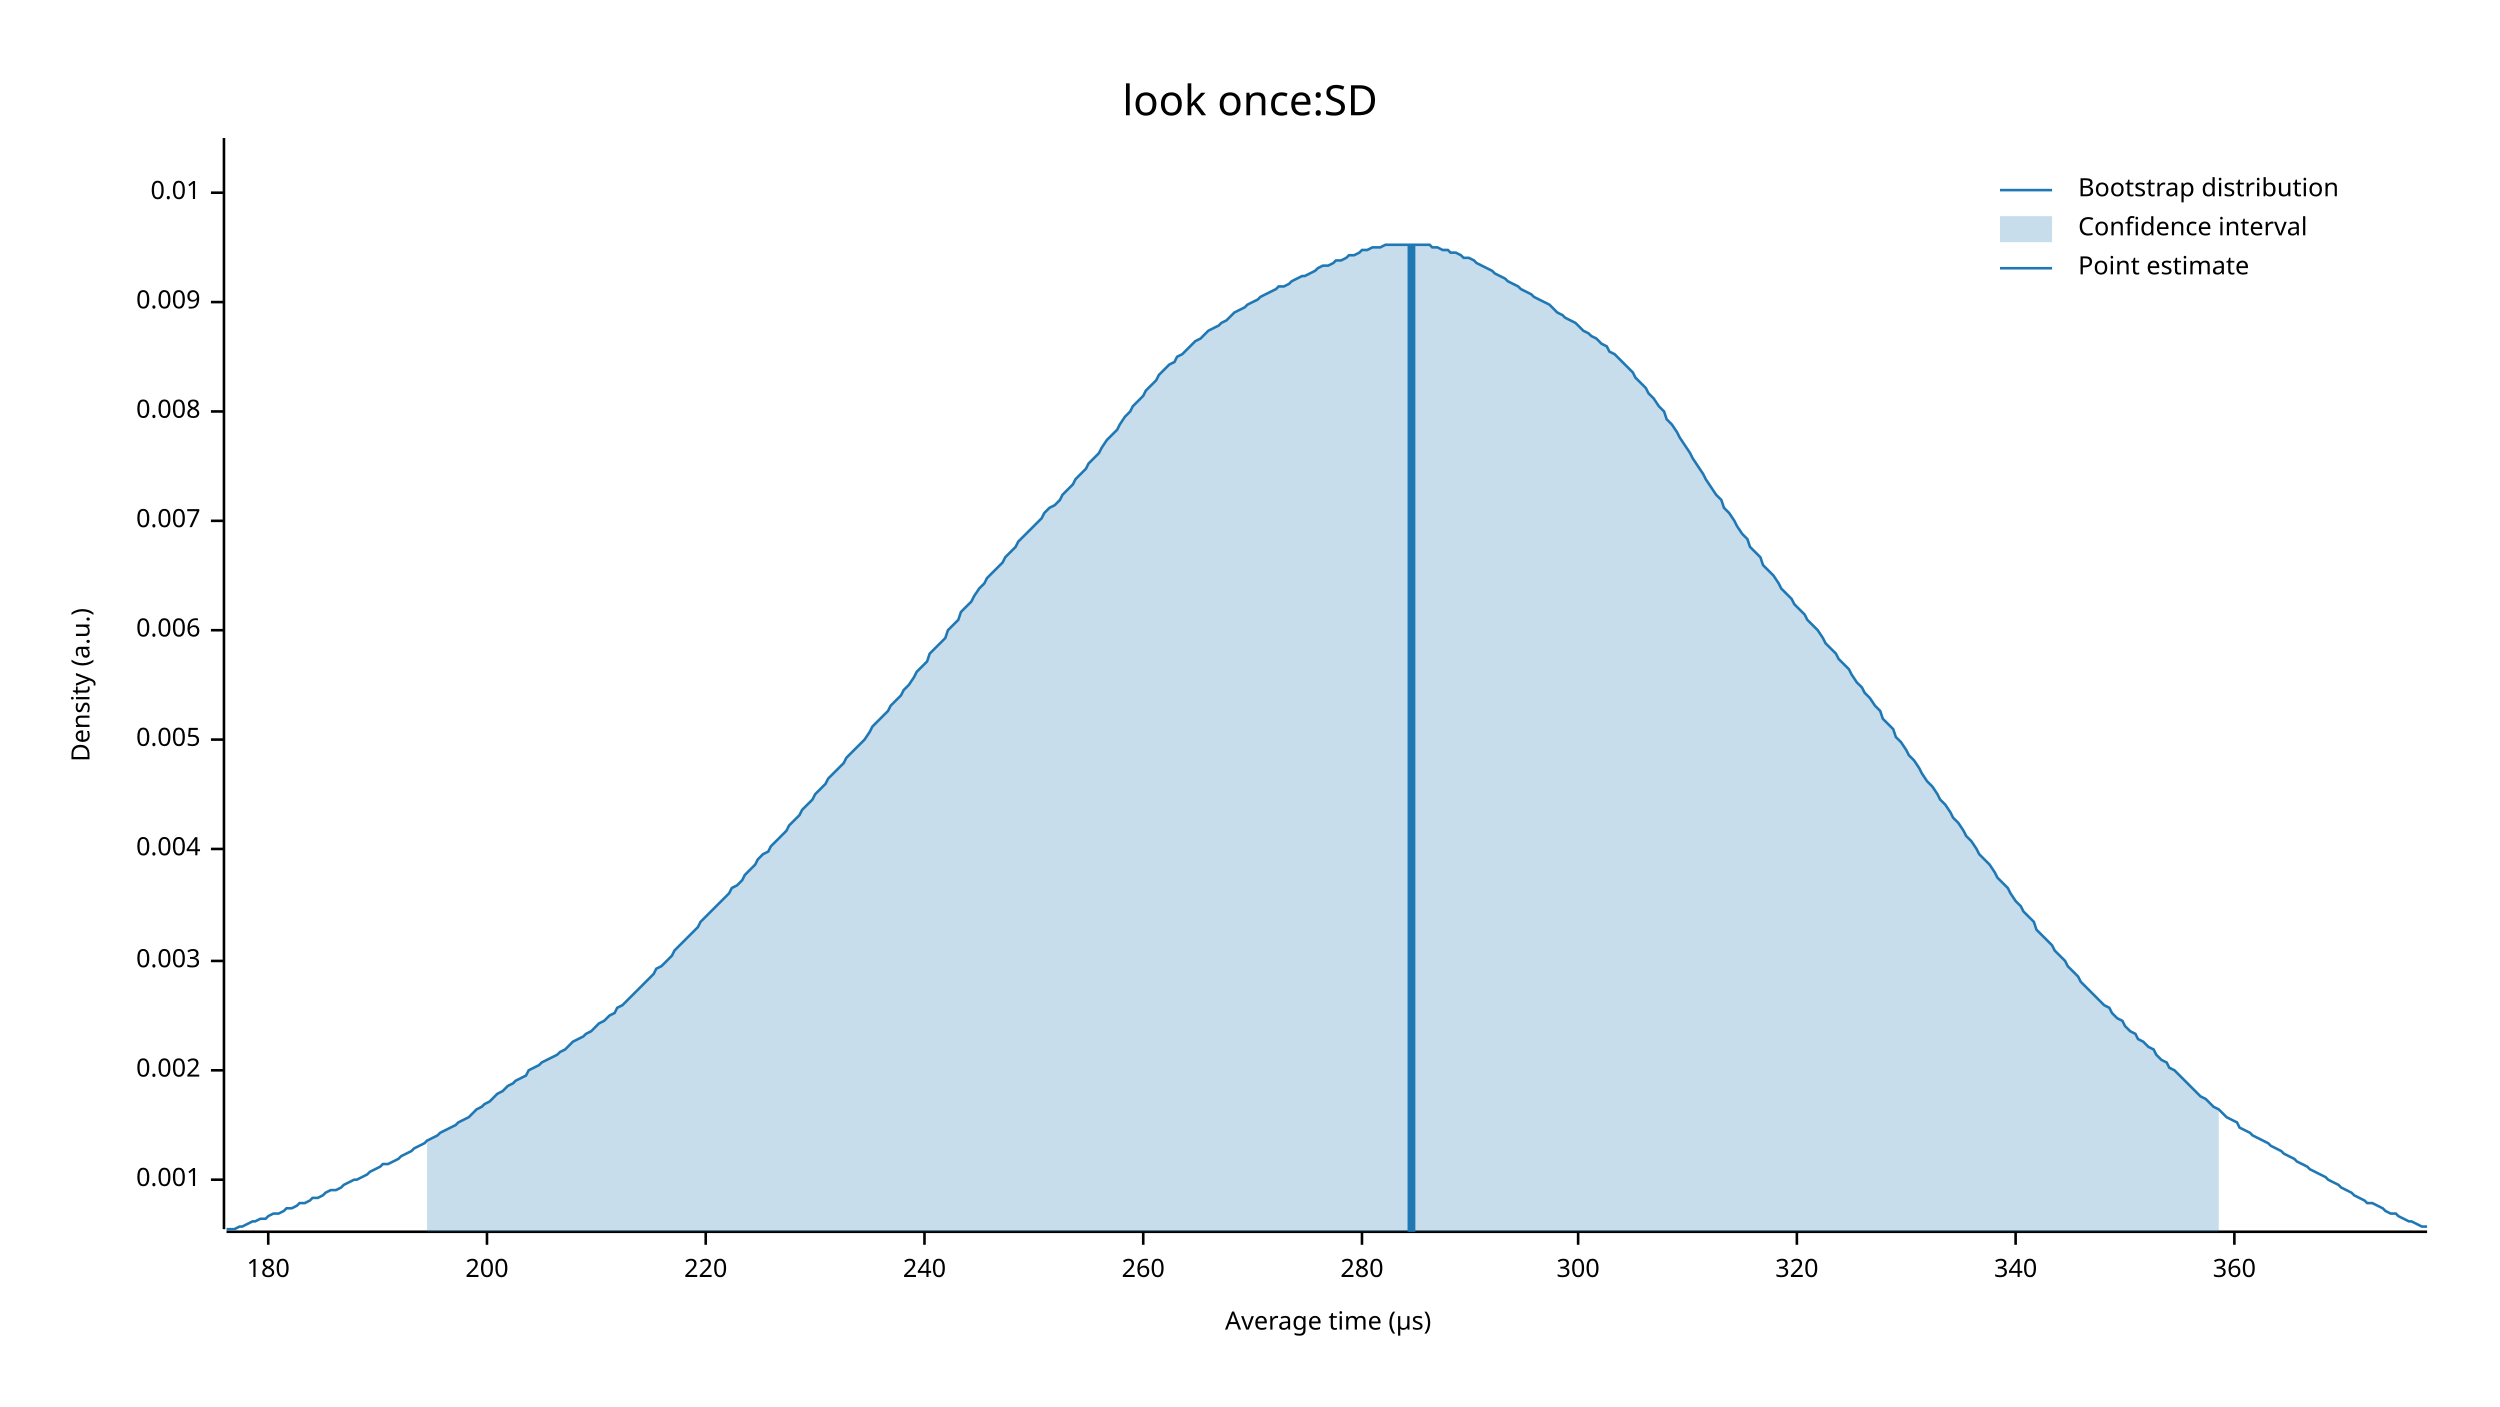
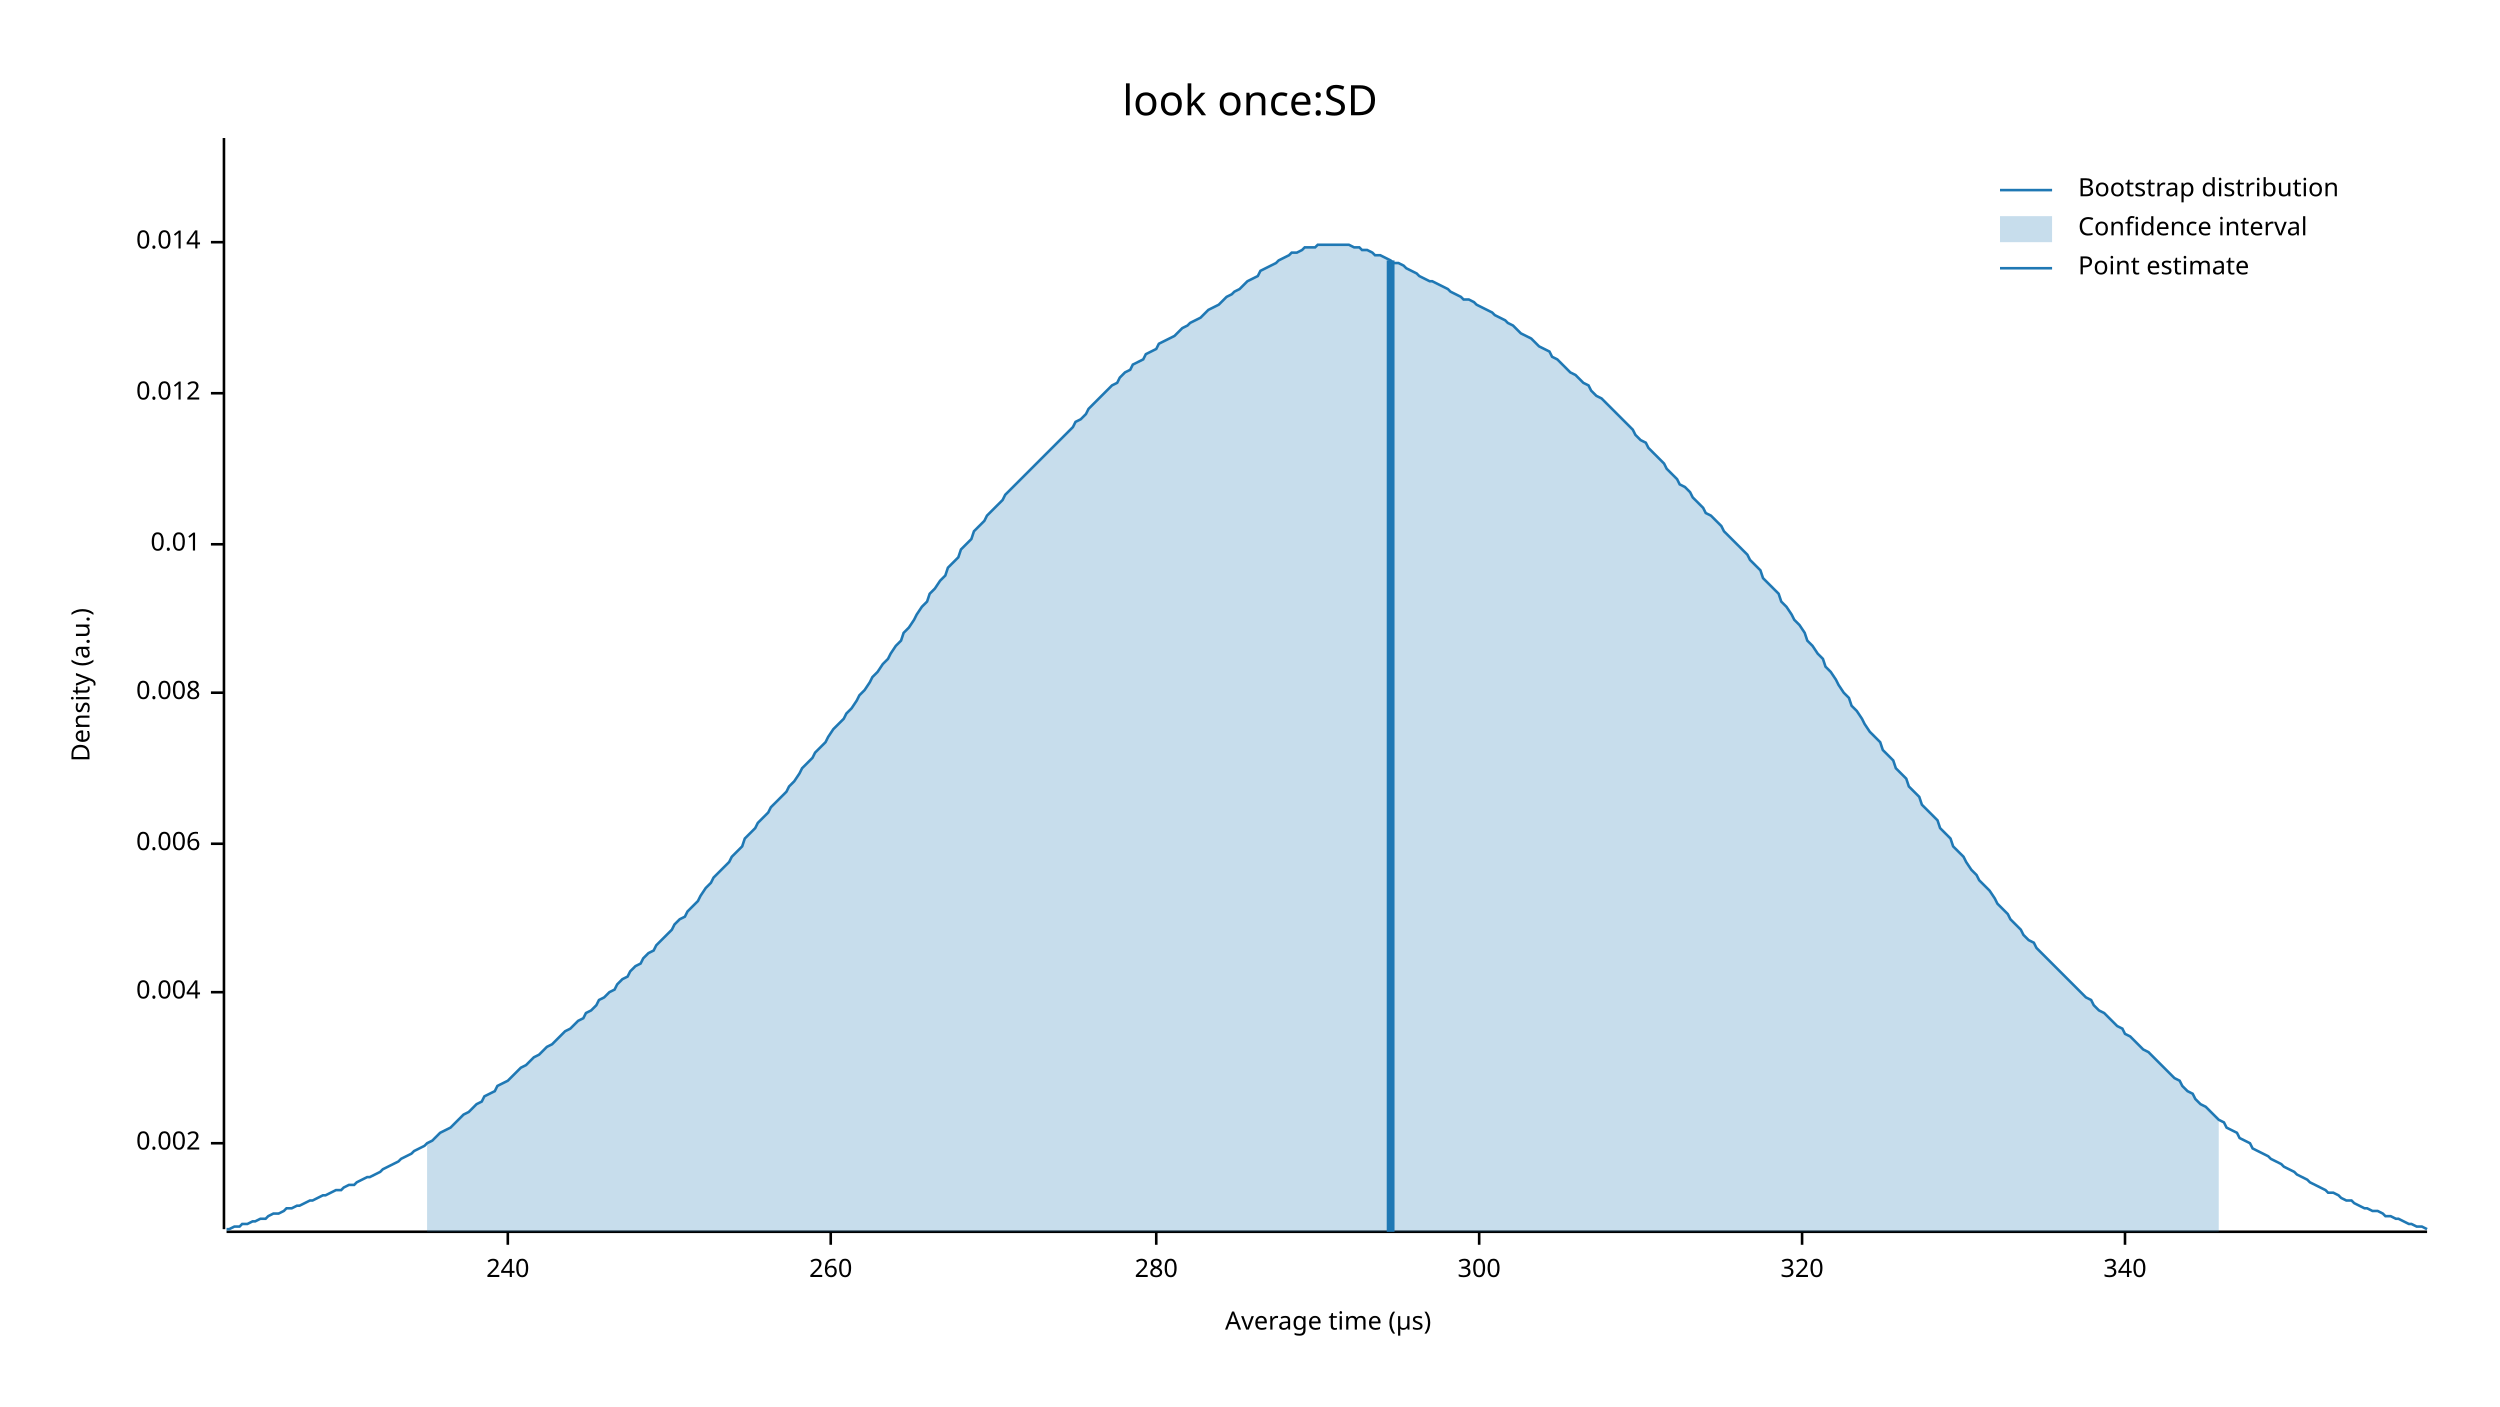
<svg xmlns="http://www.w3.org/2000/svg" width="960" height="540" viewBox="0 0 960 540">
  <text x="480" y="32" dy="0.76em" text-anchor="middle" font-family="sans-serif" font-size="16.129" opacity="1" fill="#000000">
look once:SD
</text>
  <text x="27" y="263" dy="0.76em" text-anchor="middle" font-family="sans-serif" font-size="9.677" opacity="1" fill="#000000" transform="rotate(270, 27, 263)">
Density (a.u.)
</text>
  <text x="510" y="513" dy="-0.5ex" text-anchor="middle" font-family="sans-serif" font-size="9.677" opacity="1" fill="#000000">
Average time (µs)
</text>
  <polyline fill="none" opacity="1" stroke="#000000" stroke-width="1" points="86,53 86,472 " />
-   <text x="77" y="453" dy="0.5ex" text-anchor="end" font-family="sans-serif" font-size="9.677" opacity="1" fill="#000000">
- 0.001
- </text>
-   <polyline fill="none" opacity="1" stroke="#000000" stroke-width="1" points="81,453 86,453 " />
-   <text x="77" y="411" dy="0.5ex" text-anchor="end" font-family="sans-serif" font-size="9.677" opacity="1" fill="#000000">
+   <text x="77" y="439" dy="0.5ex" text-anchor="end" font-family="sans-serif" font-size="9.677" opacity="1" fill="#000000">
0.002
</text>
-   <polyline fill="none" opacity="1" stroke="#000000" stroke-width="1" points="81,411 86,411 " />
-   <text x="77" y="369" dy="0.5ex" text-anchor="end" font-family="sans-serif" font-size="9.677" opacity="1" fill="#000000">
- 0.003
- </text>
-   <polyline fill="none" opacity="1" stroke="#000000" stroke-width="1" points="81,369 86,369 " />
-   <text x="77" y="326" dy="0.5ex" text-anchor="end" font-family="sans-serif" font-size="9.677" opacity="1" fill="#000000">
+   <polyline fill="none" opacity="1" stroke="#000000" stroke-width="1" points="81,439 86,439 " />
+   <text x="77" y="381" dy="0.5ex" text-anchor="end" font-family="sans-serif" font-size="9.677" opacity="1" fill="#000000">
0.004
</text>
-   <polyline fill="none" opacity="1" stroke="#000000" stroke-width="1" points="81,326 86,326 " />
-   <text x="77" y="284" dy="0.5ex" text-anchor="end" font-family="sans-serif" font-size="9.677" opacity="1" fill="#000000">
- 0.005
- </text>
-   <polyline fill="none" opacity="1" stroke="#000000" stroke-width="1" points="81,284 86,284 " />
-   <text x="77" y="242" dy="0.5ex" text-anchor="end" font-family="sans-serif" font-size="9.677" opacity="1" fill="#000000">
+   <polyline fill="none" opacity="1" stroke="#000000" stroke-width="1" points="81,381 86,381 " />
+   <text x="77" y="324" dy="0.5ex" text-anchor="end" font-family="sans-serif" font-size="9.677" opacity="1" fill="#000000">
0.006
</text>
-   <polyline fill="none" opacity="1" stroke="#000000" stroke-width="1" points="81,242 86,242 " />
-   <text x="77" y="200" dy="0.5ex" text-anchor="end" font-family="sans-serif" font-size="9.677" opacity="1" fill="#000000">
- 0.007
- </text>
-   <polyline fill="none" opacity="1" stroke="#000000" stroke-width="1" points="81,200 86,200 " />
-   <text x="77" y="158" dy="0.5ex" text-anchor="end" font-family="sans-serif" font-size="9.677" opacity="1" fill="#000000">
+   <polyline fill="none" opacity="1" stroke="#000000" stroke-width="1" points="81,324 86,324 " />
+   <text x="77" y="266" dy="0.5ex" text-anchor="end" font-family="sans-serif" font-size="9.677" opacity="1" fill="#000000">
0.008
</text>
-   <polyline fill="none" opacity="1" stroke="#000000" stroke-width="1" points="81,158 86,158 " />
-   <text x="77" y="116" dy="0.5ex" text-anchor="end" font-family="sans-serif" font-size="9.677" opacity="1" fill="#000000">
- 0.009
- </text>
-   <polyline fill="none" opacity="1" stroke="#000000" stroke-width="1" points="81,116 86,116 " />
-   <text x="77" y="74" dy="0.5ex" text-anchor="end" font-family="sans-serif" font-size="9.677" opacity="1" fill="#000000">
+   <polyline fill="none" opacity="1" stroke="#000000" stroke-width="1" points="81,266 86,266 " />
+   <text x="77" y="209" dy="0.5ex" text-anchor="end" font-family="sans-serif" font-size="9.677" opacity="1" fill="#000000">
0.01
</text>
-   <polyline fill="none" opacity="1" stroke="#000000" stroke-width="1" points="81,74 86,74 " />
+   <polyline fill="none" opacity="1" stroke="#000000" stroke-width="1" points="81,209 86,209 " />
+   <text x="77" y="151" dy="0.5ex" text-anchor="end" font-family="sans-serif" font-size="9.677" opacity="1" fill="#000000">
+ 0.012
+ </text>
+   <polyline fill="none" opacity="1" stroke="#000000" stroke-width="1" points="81,151 86,151 " />
+   <text x="77" y="93" dy="0.5ex" text-anchor="end" font-family="sans-serif" font-size="9.677" opacity="1" fill="#000000">
+ 0.014
+ </text>
+   <polyline fill="none" opacity="1" stroke="#000000" stroke-width="1" points="81,93 86,93 " />
  <polyline fill="none" opacity="1" stroke="#000000" stroke-width="1" points="87,473 932,473 " />
-   <text x="103" y="483" dy="0.76em" text-anchor="middle" font-family="sans-serif" font-size="9.677" opacity="1" fill="#000000">
- 180
- </text>
-   <polyline fill="none" opacity="1" stroke="#000000" stroke-width="1" points="103,473 103,478 " />
-   <text x="187" y="483" dy="0.76em" text-anchor="middle" font-family="sans-serif" font-size="9.677" opacity="1" fill="#000000">
- 200
- </text>
-   <polyline fill="none" opacity="1" stroke="#000000" stroke-width="1" points="187,473 187,478 " />
-   <text x="271" y="483" dy="0.76em" text-anchor="middle" font-family="sans-serif" font-size="9.677" opacity="1" fill="#000000">
- 220
- </text>
-   <polyline fill="none" opacity="1" stroke="#000000" stroke-width="1" points="271,473 271,478 " />
-   <text x="355" y="483" dy="0.76em" text-anchor="middle" font-family="sans-serif" font-size="9.677" opacity="1" fill="#000000">
+   <text x="195" y="483" dy="0.76em" text-anchor="middle" font-family="sans-serif" font-size="9.677" opacity="1" fill="#000000">
240
</text>
-   <polyline fill="none" opacity="1" stroke="#000000" stroke-width="1" points="355,473 355,478 " />
-   <text x="439" y="483" dy="0.76em" text-anchor="middle" font-family="sans-serif" font-size="9.677" opacity="1" fill="#000000">
+   <polyline fill="none" opacity="1" stroke="#000000" stroke-width="1" points="195,473 195,478 " />
+   <text x="319" y="483" dy="0.76em" text-anchor="middle" font-family="sans-serif" font-size="9.677" opacity="1" fill="#000000">
260
</text>
-   <polyline fill="none" opacity="1" stroke="#000000" stroke-width="1" points="439,473 439,478 " />
-   <text x="523" y="483" dy="0.76em" text-anchor="middle" font-family="sans-serif" font-size="9.677" opacity="1" fill="#000000">
+   <polyline fill="none" opacity="1" stroke="#000000" stroke-width="1" points="319,473 319,478 " />
+   <text x="444" y="483" dy="0.76em" text-anchor="middle" font-family="sans-serif" font-size="9.677" opacity="1" fill="#000000">
280
</text>
-   <polyline fill="none" opacity="1" stroke="#000000" stroke-width="1" points="523,473 523,478 " />
-   <text x="606" y="483" dy="0.76em" text-anchor="middle" font-family="sans-serif" font-size="9.677" opacity="1" fill="#000000">
+   <polyline fill="none" opacity="1" stroke="#000000" stroke-width="1" points="444,473 444,478 " />
+   <text x="568" y="483" dy="0.76em" text-anchor="middle" font-family="sans-serif" font-size="9.677" opacity="1" fill="#000000">
300
</text>
-   <polyline fill="none" opacity="1" stroke="#000000" stroke-width="1" points="606,473 606,478 " />
-   <text x="690" y="483" dy="0.76em" text-anchor="middle" font-family="sans-serif" font-size="9.677" opacity="1" fill="#000000">
+   <polyline fill="none" opacity="1" stroke="#000000" stroke-width="1" points="568,473 568,478 " />
+   <text x="692" y="483" dy="0.76em" text-anchor="middle" font-family="sans-serif" font-size="9.677" opacity="1" fill="#000000">
320
</text>
-   <polyline fill="none" opacity="1" stroke="#000000" stroke-width="1" points="690,473 690,478 " />
-   <text x="774" y="483" dy="0.76em" text-anchor="middle" font-family="sans-serif" font-size="9.677" opacity="1" fill="#000000">
+   <polyline fill="none" opacity="1" stroke="#000000" stroke-width="1" points="692,473 692,478 " />
+   <text x="816" y="483" dy="0.76em" text-anchor="middle" font-family="sans-serif" font-size="9.677" opacity="1" fill="#000000">
340
</text>
-   <polyline fill="none" opacity="1" stroke="#000000" stroke-width="1" points="774,473 774,478 " />
-   <text x="858" y="483" dy="0.76em" text-anchor="middle" font-family="sans-serif" font-size="9.677" opacity="1" fill="#000000">
- 360
- </text>
-   <polyline fill="none" opacity="1" stroke="#000000" stroke-width="1" points="858,473 858,478 " />
-   <polyline fill="none" opacity="1" stroke="#1F78B4" stroke-width="1" points="87,472 88,472 90,472 92,471 93,471 95,470 97,469 98,469 100,468 102,468 103,467 105,466 107,466 109,465 110,464 112,464 114,463 115,462 117,462 119,461 120,460 122,460 124,459 125,458 127,457 129,457 131,456 132,455 134,454 136,453 137,453 139,452 141,451 142,450 144,449 146,448 147,447 149,447 151,446 153,445 154,444 156,443 158,442 159,441 161,440 163,439 164,438 166,437 168,436 169,435 171,434 173,433 175,432 176,431 178,430 180,429 181,428 183,426 185,425 186,424 188,423 190,421 191,420 193,419 195,417 197,416 198,415 200,414 202,413 203,411 205,410 207,409 208,408 210,407 212,406 214,405 215,404 217,403 219,401 220,400 222,399 224,398 225,397 227,396 229,394 230,393 232,392 234,390 236,389 237,387 239,386 241,384 242,383 244,381 246,379 247,378 249,376 251,374 252,372 254,371 256,369 258,367 259,365 261,363 263,361 264,360 266,358 268,356 269,354 271,352 273,350 274,349 276,347 278,345 280,343 281,341 283,340 285,338 286,336 288,334 290,332 291,330 293,328 295,327 296,325 298,323 300,321 302,319 303,317 305,315 307,313 308,311 310,309 312,307 313,305 315,303 317,301 318,299 320,297 322,295 324,293 325,291 327,289 329,287 330,286 332,284 334,281 335,279 337,277 339,275 341,273 342,271 344,269 346,267 347,265 349,263 351,260 352,258 354,256 356,254 357,251 359,249 361,247 363,245 364,242 366,240 368,238 369,235 371,233 373,231 374,229 376,226 378,224 379,222 381,220 383,218 385,216 386,214 388,212 390,210 391,208 393,206 395,204 396,203 398,201 400,199 401,197 403,195 405,194 407,192 408,190 410,188 412,186 413,184 415,182 417,180 418,178 420,176 422,174 423,172 425,169 427,167 429,165 430,163 432,160 434,158 435,156 437,154 439,152 440,150 442,148 444,146 445,144 447,142 449,140 451,139 452,137 454,136 456,134 457,133 459,131 461,130 462,129 464,127 466,126 468,125 469,124 471,123 473,121 474,120 476,119 478,118 479,117 481,116 483,115 484,114 486,113 488,112 490,111 491,110 493,110 495,109 496,108 498,107 500,106 501,106 503,105 505,104 506,103 508,102 510,102 512,101 513,100 515,100 517,99 518,98 520,98 522,97 523,96 525,96 527,95 528,95 530,95 532,94 534,94 535,94 537,94 539,94 540,94 542,94 544,94 545,94 547,94 549,94 550,95 552,95 554,96 556,96 557,97 559,97 561,98 562,99 564,99 566,100 567,101 569,102 571,103 573,104 574,105 576,106 578,107 579,108 581,109 583,110 584,111 586,112 588,113 589,114 591,115 593,116 595,117 596,118 598,120 600,121 601,122 603,123 605,124 606,125 608,127 610,128 611,129 613,130 615,132 617,133 618,135 620,136 622,138 623,139 625,141 627,143 628,145 630,147 632,149 633,151 635,153 637,156 639,158 640,161 642,163 644,166 645,168 647,171 649,174 650,176 652,179 654,182 655,184 657,187 659,190 661,192 662,195 664,197 666,200 667,202 669,205 671,207 672,210 674,212 676,214 677,217 679,219 681,221 683,224 684,226 686,228 688,230 689,232 691,234 693,236 694,238 696,240 698,242 700,245 701,247 703,249 705,251 706,253 708,255 710,257 711,259 713,262 715,264 716,266 718,268 720,271 722,273 723,276 725,278 727,280 728,283 730,285 732,288 733,290 735,292 737,295 738,297 740,300 742,302 744,305 745,307 747,309 749,312 750,314 752,316 754,319 755,321 757,323 759,326 760,328 762,330 764,332 766,335 767,337 769,339 771,341 772,343 774,346 776,348 777,350 779,352 781,354 782,357 784,359 786,361 788,363 789,365 791,367 793,369 794,371 796,373 798,375 799,377 801,379 803,381 804,382 806,384 808,386 810,387 811,389 813,391 815,392 816,394 818,396 820,397 821,399 823,400 825,402 827,403 828,405 830,407 832,408 833,410 835,411 837,413 838,414 840,416 842,418 843,419 845,421 847,422 849,424 850,425 852,426 854,428 855,429 857,430 859,431 860,433 862,434 864,435 865,436 867,437 869,438 871,439 872,440 874,441 876,442 877,443 879,444 881,445 882,446 884,447 886,448 887,449 889,450 891,451 893,452 894,453 896,454 898,455 899,456 901,457 903,458 904,459 906,460 908,461 909,462 911,462 913,463 915,464 916,465 918,466 920,466 921,467 923,468 925,469 926,469 928,470 930,471 932,471 " />
-   <polygon opacity="0.25" fill="#1F78B4" points="164,438 166,437 168,436 169,435 171,434 173,433 175,432 176,431 178,430 180,429 181,428 183,426 185,425 186,424 188,423 190,421 191,420 193,419 195,417 197,416 198,415 200,414 202,413 203,411 205,410 207,409 208,408 210,407 212,406 214,405 215,404 217,403 219,401 220,400 222,399 224,398 225,397 227,396 229,394 230,393 232,392 234,390 236,389 237,387 239,386 241,384 242,383 244,381 246,379 247,378 249,376 251,374 252,372 254,371 256,369 258,367 259,365 261,363 263,361 264,360 266,358 268,356 269,354 271,352 273,350 274,349 276,347 278,345 280,343 281,341 283,340 285,338 286,336 288,334 290,332 291,330 293,328 295,327 296,325 298,323 300,321 302,319 303,317 305,315 307,313 308,311 310,309 312,307 313,305 315,303 317,301 318,299 320,297 322,295 324,293 325,291 327,289 329,287 330,286 332,284 334,281 335,279 337,277 339,275 341,273 342,271 344,269 346,267 347,265 349,263 351,260 352,258 354,256 356,254 357,251 359,249 361,247 363,245 364,242 366,240 368,238 369,235 371,233 373,231 374,229 376,226 378,224 379,222 381,220 383,218 385,216 386,214 388,212 390,210 391,208 393,206 395,204 396,203 398,201 400,199 401,197 403,195 405,194 407,192 408,190 410,188 412,186 413,184 415,182 417,180 418,178 420,176 422,174 423,172 425,169 427,167 429,165 430,163 432,160 434,158 435,156 437,154 439,152 440,150 442,148 444,146 445,144 447,142 449,140 451,139 452,137 454,136 456,134 457,133 459,131 461,130 462,129 464,127 466,126 468,125 469,124 471,123 473,121 474,120 476,119 478,118 479,117 481,116 483,115 484,114 486,113 488,112 490,111 491,110 493,110 495,109 496,108 498,107 500,106 501,106 503,105 505,104 506,103 508,102 510,102 512,101 513,100 515,100 517,99 518,98 520,98 522,97 523,96 525,96 527,95 528,95 530,95 532,94 534,94 535,94 537,94 539,94 540,94 542,94 544,94 545,94 547,94 549,94 550,95 552,95 554,96 556,96 557,97 559,97 561,98 562,99 564,99 566,100 567,101 569,102 571,103 573,104 574,105 576,106 578,107 579,108 581,109 583,110 584,111 586,112 588,113 589,114 591,115 593,116 595,117 596,118 598,120 600,121 601,122 603,123 605,124 606,125 608,127 610,128 611,129 613,130 615,132 617,133 618,135 620,136 622,138 623,139 625,141 627,143 628,145 630,147 632,149 633,151 635,153 637,156 639,158 640,161 642,163 644,166 645,168 647,171 649,174 650,176 652,179 654,182 655,184 657,187 659,190 661,192 662,195 664,197 666,200 667,202 669,205 671,207 672,210 674,212 676,214 677,217 679,219 681,221 683,224 684,226 686,228 688,230 689,232 691,234 693,236 694,238 696,240 698,242 700,245 701,247 703,249 705,251 706,253 708,255 710,257 711,259 713,262 715,264 716,266 718,268 720,271 722,273 723,276 725,278 727,280 728,283 730,285 732,288 733,290 735,292 737,295 738,297 740,300 742,302 744,305 745,307 747,309 749,312 750,314 752,316 754,319 755,321 757,323 759,326 760,328 762,330 764,332 766,335 767,337 769,339 771,341 772,343 774,346 776,348 777,350 779,352 781,354 782,357 784,359 786,361 788,363 789,365 791,367 793,369 794,371 796,373 798,375 799,377 801,379 803,381 804,382 806,384 808,386 810,387 811,389 813,391 815,392 816,394 818,396 820,397 821,399 823,400 825,402 827,403 828,405 830,407 832,408 833,410 835,411 837,413 838,414 840,416 842,418 843,419 845,421 847,422 849,424 850,425 852,426 852,473 164,473 " />
-   <polyline fill="none" opacity="1" stroke="#1F78B4" stroke-width="3" points="542,473 542,94 " />
+   <polyline fill="none" opacity="1" stroke="#000000" stroke-width="1" points="816,473 816,478 " />
+   <polyline fill="none" opacity="1" stroke="#1F78B4" stroke-width="1" points="87,472 88,472 90,471 92,471 93,470 95,470 97,469 98,469 100,468 102,468 103,467 105,466 107,466 109,465 110,464 112,464 114,463 115,463 117,462 119,461 120,461 122,460 124,459 125,459 127,458 129,457 131,457 132,456 134,455 136,455 137,454 139,453 141,452 142,452 144,451 146,450 147,449 149,448 151,447 153,446 154,445 156,444 158,443 159,442 161,441 163,440 164,439 166,438 168,436 169,435 171,434 173,433 175,431 176,430 178,428 180,427 181,426 183,424 185,423 186,421 188,420 190,419 191,417 193,416 195,415 197,413 198,412 200,410 202,409 203,408 205,406 207,405 208,404 210,402 212,401 214,399 215,398 217,396 219,395 220,394 222,392 224,391 225,389 227,388 229,386 230,384 232,383 234,381 236,380 237,378 239,376 241,375 242,373 244,371 246,370 247,368 249,366 251,365 252,363 254,361 256,359 258,357 259,355 261,353 263,352 264,350 266,348 268,346 269,344 271,341 273,339 274,337 276,335 278,333 280,331 281,329 283,327 285,325 286,322 288,320 290,318 291,316 293,314 295,312 296,310 298,308 300,306 302,304 303,302 305,300 307,297 308,295 310,293 312,291 313,289 315,287 317,285 318,283 320,280 322,278 324,276 325,274 327,272 329,269 330,267 332,265 334,262 335,260 337,258 339,255 341,253 342,251 344,248 346,246 347,243 349,241 351,238 352,236 354,233 356,231 357,228 359,226 361,223 363,221 364,218 366,216 368,214 369,211 371,209 373,207 374,204 376,202 378,200 379,198 381,196 383,194 385,192 386,190 388,188 390,186 391,185 393,183 395,181 396,180 398,178 400,176 401,175 403,173 405,171 407,169 408,168 410,166 412,164 413,162 415,161 417,159 418,157 420,155 422,153 423,152 425,150 427,148 429,147 430,145 432,143 434,142 435,140 437,139 439,138 440,136 442,135 444,134 445,132 447,131 449,130 451,129 452,128 454,126 456,125 457,124 459,123 461,122 462,121 464,119 466,118 468,117 469,116 471,114 473,113 474,112 476,111 478,109 479,108 481,107 483,106 484,104 486,103 488,102 490,101 491,100 493,99 495,98 496,97 498,97 500,96 501,95 503,95 505,95 506,94 508,94 510,94 512,94 513,94 515,94 517,94 518,94 520,95 522,95 523,96 525,96 527,97 528,98 530,98 532,99 534,100 535,101 537,101 539,102 540,103 542,104 544,105 545,106 547,107 549,108 550,108 552,109 554,110 556,111 557,112 559,113 561,114 562,115 564,115 566,116 567,117 569,118 571,119 573,120 574,121 576,122 578,123 579,124 581,125 583,127 584,128 586,129 588,130 589,131 591,133 593,134 595,135 596,137 598,138 600,140 601,141 603,143 605,144 606,145 608,147 610,148 611,150 613,152 615,153 617,155 618,156 620,158 622,160 623,161 625,163 627,165 628,167 630,169 632,170 633,172 635,174 637,176 639,178 640,180 642,182 644,184 645,186 647,187 649,189 650,191 652,193 654,195 655,197 657,198 659,200 661,202 662,204 664,206 666,208 667,209 669,211 671,213 672,215 674,217 676,219 677,222 679,224 681,226 683,228 684,231 686,233 688,236 689,238 691,240 693,243 694,246 696,248 698,251 700,253 701,256 703,258 705,261 706,263 708,266 710,268 711,271 713,273 715,276 716,278 718,281 720,283 722,285 723,288 725,290 727,292 728,295 730,297 732,299 733,302 735,304 737,306 738,309 740,311 742,313 744,315 745,318 747,320 749,322 750,325 752,327 754,329 755,331 757,334 759,336 760,338 762,340 764,342 766,345 767,347 769,349 771,351 772,353 774,355 776,357 777,359 779,361 781,362 782,364 784,366 786,368 788,370 789,371 791,373 793,375 794,376 796,378 798,380 799,381 801,383 803,384 804,386 806,388 808,389 810,391 811,392 813,394 815,395 816,397 818,398 820,400 821,401 823,403 825,404 827,406 828,407 830,409 832,411 833,412 835,414 837,415 838,417 840,419 842,420 843,422 845,424 847,425 849,427 850,428 852,430 854,431 855,433 857,434 859,435 860,437 862,438 864,439 865,441 867,442 869,443 871,444 872,445 874,446 876,447 877,448 879,449 881,450 882,451 884,452 886,453 887,454 889,455 891,456 893,457 894,458 896,458 898,459 899,460 901,461 903,461 904,462 906,463 908,464 909,464 911,465 913,465 915,466 916,467 918,467 920,468 921,468 923,469 925,470 926,470 928,471 930,471 932,472 " />
+   <polygon opacity="0.25" fill="#1F78B4" points="164,439 166,438 168,436 169,435 171,434 173,433 175,431 176,430 178,428 180,427 181,426 183,424 185,423 186,421 188,420 190,419 191,417 193,416 195,415 197,413 198,412 200,410 202,409 203,408 205,406 207,405 208,404 210,402 212,401 214,399 215,398 217,396 219,395 220,394 222,392 224,391 225,389 227,388 229,386 230,384 232,383 234,381 236,380 237,378 239,376 241,375 242,373 244,371 246,370 247,368 249,366 251,365 252,363 254,361 256,359 258,357 259,355 261,353 263,352 264,350 266,348 268,346 269,344 271,341 273,339 274,337 276,335 278,333 280,331 281,329 283,327 285,325 286,322 288,320 290,318 291,316 293,314 295,312 296,310 298,308 300,306 302,304 303,302 305,300 307,297 308,295 310,293 312,291 313,289 315,287 317,285 318,283 320,280 322,278 324,276 325,274 327,272 329,269 330,267 332,265 334,262 335,260 337,258 339,255 341,253 342,251 344,248 346,246 347,243 349,241 351,238 352,236 354,233 356,231 357,228 359,226 361,223 363,221 364,218 366,216 368,214 369,211 371,209 373,207 374,204 376,202 378,200 379,198 381,196 383,194 385,192 386,190 388,188 390,186 391,185 393,183 395,181 396,180 398,178 400,176 401,175 403,173 405,171 407,169 408,168 410,166 412,164 413,162 415,161 417,159 418,157 420,155 422,153 423,152 425,150 427,148 429,147 430,145 432,143 434,142 435,140 437,139 439,138 440,136 442,135 444,134 445,132 447,131 449,130 451,129 452,128 454,126 456,125 457,124 459,123 461,122 462,121 464,119 466,118 468,117 469,116 471,114 473,113 474,112 476,111 478,109 479,108 481,107 483,106 484,104 486,103 488,102 490,101 491,100 493,99 495,98 496,97 498,97 500,96 501,95 503,95 505,95 506,94 508,94 510,94 512,94 513,94 515,94 517,94 518,94 520,95 522,95 523,96 525,96 527,97 528,98 530,98 532,99 534,100 535,101 537,101 539,102 540,103 542,104 544,105 545,106 547,107 549,108 550,108 552,109 554,110 556,111 557,112 559,113 561,114 562,115 564,115 566,116 567,117 569,118 571,119 573,120 574,121 576,122 578,123 579,124 581,125 583,127 584,128 586,129 588,130 589,131 591,133 593,134 595,135 596,137 598,138 600,140 601,141 603,143 605,144 606,145 608,147 610,148 611,150 613,152 615,153 617,155 618,156 620,158 622,160 623,161 625,163 627,165 628,167 630,169 632,170 633,172 635,174 637,176 639,178 640,180 642,182 644,184 645,186 647,187 649,189 650,191 652,193 654,195 655,197 657,198 659,200 661,202 662,204 664,206 666,208 667,209 669,211 671,213 672,215 674,217 676,219 677,222 679,224 681,226 683,228 684,231 686,233 688,236 689,238 691,240 693,243 694,246 696,248 698,251 700,253 701,256 703,258 705,261 706,263 708,266 710,268 711,271 713,273 715,276 716,278 718,281 720,283 722,285 723,288 725,290 727,292 728,295 730,297 732,299 733,302 735,304 737,306 738,309 740,311 742,313 744,315 745,318 747,320 749,322 750,325 752,327 754,329 755,331 757,334 759,336 760,338 762,340 764,342 766,345 767,347 769,349 771,351 772,353 774,355 776,357 777,359 779,361 781,362 782,364 784,366 786,368 788,370 789,371 791,373 793,375 794,376 796,378 798,380 799,381 801,383 803,384 804,386 806,388 808,389 810,391 811,392 813,394 815,395 816,397 818,398 820,400 821,401 823,403 825,404 827,406 828,407 830,409 832,411 833,412 835,414 837,415 838,417 840,419 842,420 843,422 845,424 847,425 849,427 850,428 852,430 852,473 164,473 " />
+   <polyline fill="none" opacity="1" stroke="#1F78B4" stroke-width="3" points="534,473 534,100 " />
  <text x="798" y="68" dy="0.76em" text-anchor="start" font-family="sans-serif" font-size="9.677" opacity="1" fill="#000000">
Bootstrap distribution
</text>
  <text x="798" y="83" dy="0.76em" text-anchor="start" font-family="sans-serif" font-size="9.677" opacity="1" fill="#000000">
Confidence interval
</text>
  <text x="798" y="98" dy="0.76em" text-anchor="start" font-family="sans-serif" font-size="9.677" opacity="1" fill="#000000">
Point estimate
</text>
  <polyline fill="none" opacity="1" stroke="#1F78B4" stroke-width="1" points="768,73 788,73 " />
  <rect x="768" y="83" width="20" height="10" opacity="0.25" fill="#1F78B4" stroke="none" />
  <polyline fill="none" opacity="1" stroke="#1F78B4" stroke-width="1" points="768,103 788,103 " />
</svg>
